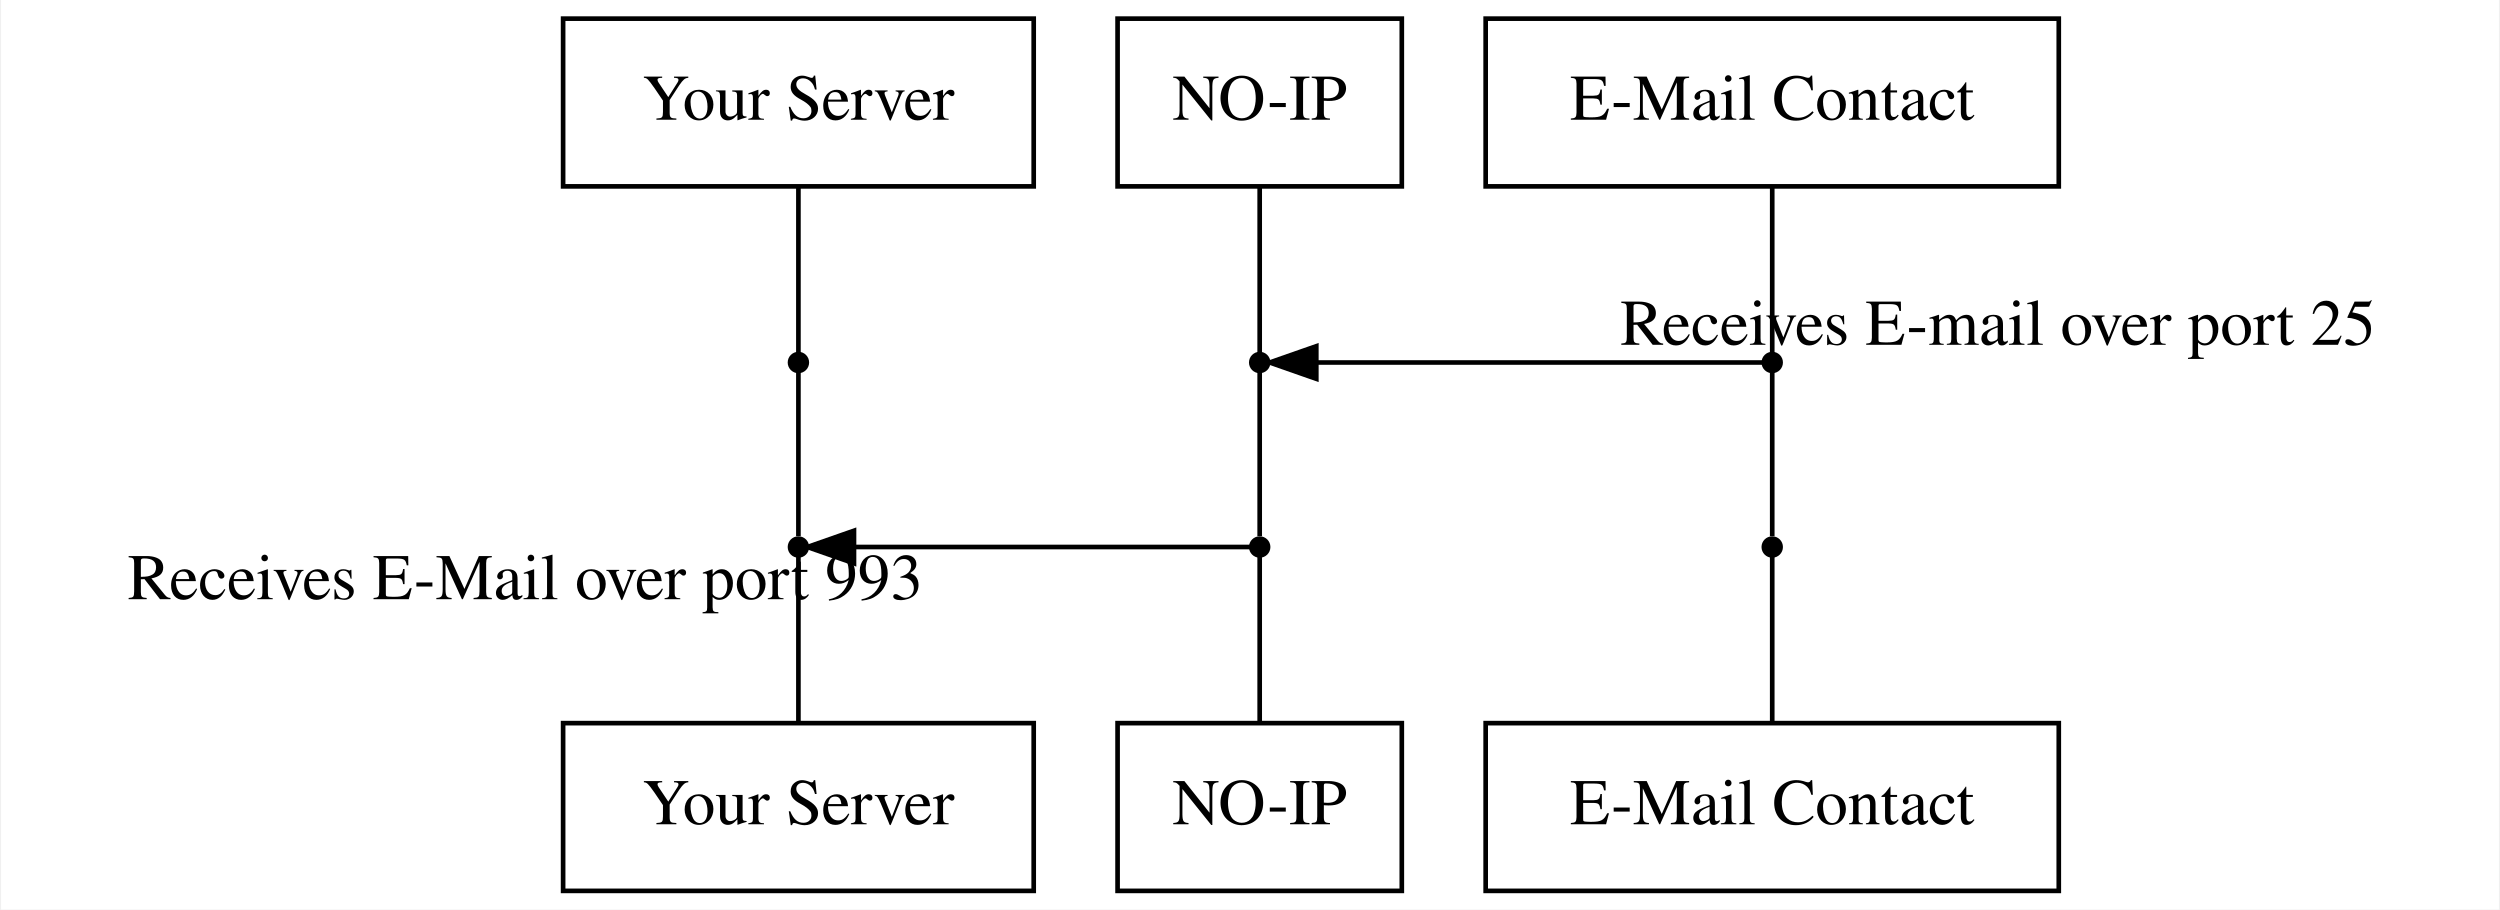
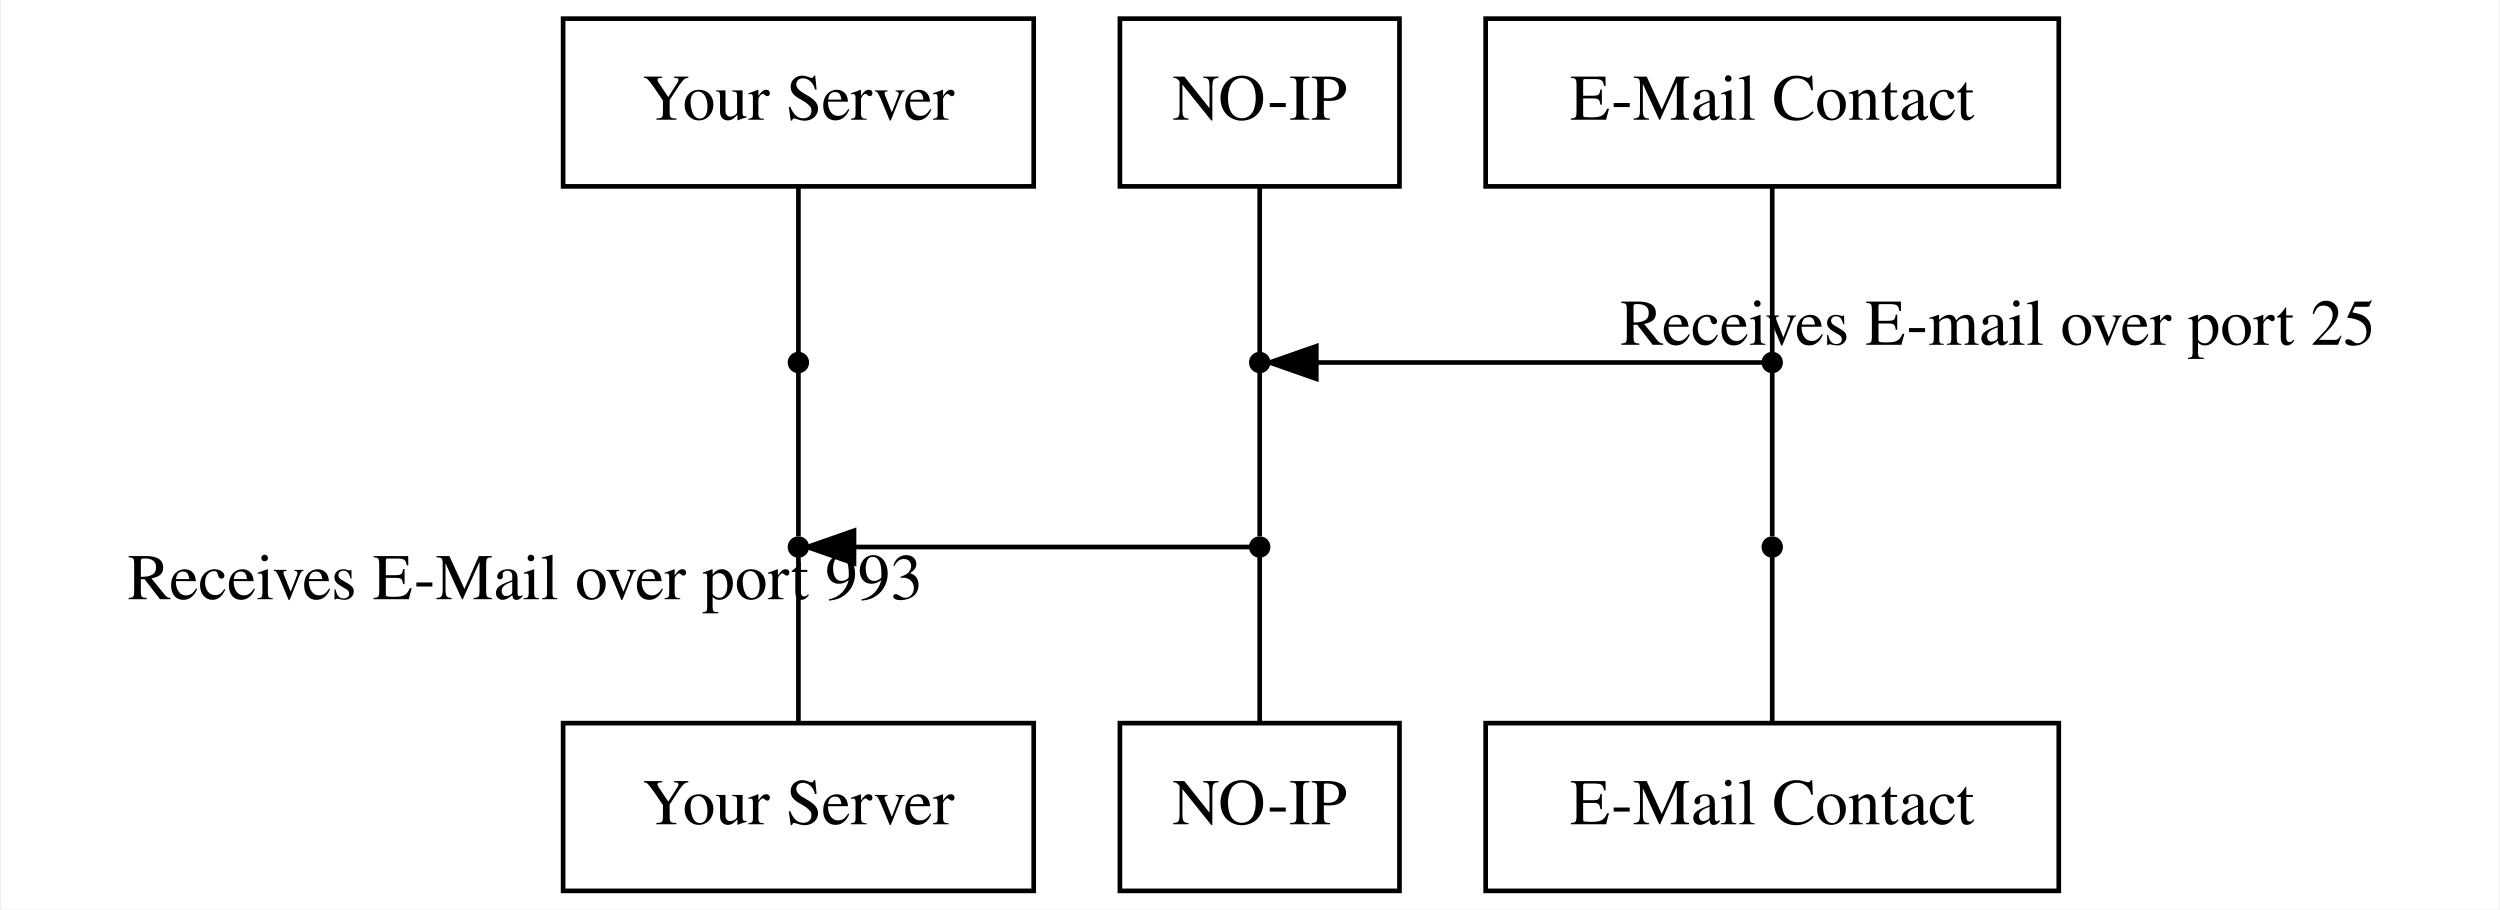
<svg xmlns="http://www.w3.org/2000/svg" width="536pt" height="195pt" viewBox="0.00 0.00 536.08 195.20">
  <g id="graph0" class="graph" transform="scale(1 1) rotate(0) translate(4 191.2)">
    <polygon fill="white" stroke="transparent" points="-4,4 -4,-191.2 532.08,-191.2 532.08,4 -4,4" />
    <g id="node1" class="node">
      <polygon fill="none" stroke="black" points="217.62,-187.2 116.62,-187.2 116.62,-151.2 217.62,-151.2 217.62,-187.2" />
      <text text-anchor="middle" x="167.12" y="-165.5" font-family="Times,serif" font-size="14.00">Your Server</text>
    </g>
    <g id="node2" class="node">
-       <polygon fill="none" stroke="black" points="296.62,-187.2 235.62,-187.2 235.62,-151.2 296.62,-151.2 296.62,-187.2" />
+       <polygon fill="none" stroke="black" points="296.12,-187.2 236.12,-187.2 236.12,-151.2 296.12,-151.2 296.12,-187.2" />
      <text text-anchor="middle" x="266.12" y="-165.5" font-family="Times,serif" font-size="14.00">NO-IP</text>
    </g>
    <g id="node7" class="node">
      <ellipse fill="black" stroke="black" cx="167.12" cy="-113.4" rx="1.8" ry="1.8" />
    </g>
    <g id="edge5" class="edge">
      <path fill="none" stroke="black" d="M167.12,-151.18C167.12,-137.39 167.12,-119.57 167.12,-115.33" />
    </g>
    <g id="node3" class="node">
      <polygon fill="none" stroke="black" points="437.62,-187.2 314.62,-187.2 314.62,-151.2 437.62,-151.2 437.62,-187.2" />
      <text text-anchor="middle" x="376.12" y="-165.5" font-family="Times,serif" font-size="14.00">E-Mail Contact</text>
    </g>
    <g id="node9" class="node">
      <ellipse fill="black" stroke="black" cx="266.12" cy="-113.4" rx="1.8" ry="1.8" />
    </g>
    <g id="edge8" class="edge">
      <path fill="none" stroke="black" d="M266.12,-151.18C266.12,-137.39 266.12,-119.57 266.12,-115.33" />
    </g>
    <g id="node11" class="node">
      <ellipse fill="black" stroke="black" cx="376.12" cy="-113.4" rx="1.8" ry="1.8" />
    </g>
    <g id="edge11" class="edge">
      <path fill="none" stroke="black" d="M376.12,-151.18C376.12,-137.39 376.12,-119.57 376.12,-115.33" />
    </g>
    <g id="node4" class="node">
      <polygon fill="none" stroke="black" points="217.62,-36 116.62,-36 116.62,0 217.62,0 217.62,-36" />
      <text text-anchor="middle" x="167.12" y="-14.3" font-family="Times,serif" font-size="14.00">Your Server</text>
    </g>
    <g id="node5" class="node">
-       <polygon fill="none" stroke="black" points="296.62,-36 235.62,-36 235.62,0 296.62,0 296.62,-36" />
+       <polygon fill="none" stroke="black" points="296.12,-36 236.12,-36 236.12,0 296.12,0 296.12,-36" />
      <text text-anchor="middle" x="266.12" y="-14.3" font-family="Times,serif" font-size="14.00">NO-IP</text>
    </g>
    <g id="node6" class="node">
      <polygon fill="none" stroke="black" points="437.62,-36 314.62,-36 314.62,0 437.62,0 437.62,-36" />
      <text text-anchor="middle" x="376.12" y="-14.3" font-family="Times,serif" font-size="14.00">E-Mail Contact</text>
    </g>
    <g id="node8" class="node">
      <ellipse fill="black" stroke="black" cx="167.12" cy="-73.8" rx="1.8" ry="1.8" />
    </g>
    <g id="edge6" class="edge">
      <path fill="none" stroke="black" d="M167.12,-111.47C167.12,-106.4 167.12,-82.13 167.12,-76.14" />
    </g>
    <g id="edge7" class="edge">
      <path fill="none" stroke="black" d="M167.12,-71.87C167.12,-67.65 167.12,-50.02 167.12,-36.26" />
    </g>
    <g id="node10" class="node">
      <ellipse fill="black" stroke="black" cx="266.12" cy="-73.8" rx="1.8" ry="1.8" />
    </g>
    <g id="edge9" class="edge">
      <path fill="none" stroke="black" d="M266.12,-111.47C266.12,-106.4 266.12,-82.13 266.12,-76.14" />
    </g>
    <g id="edge10" class="edge">
      <path fill="none" stroke="black" d="M266.12,-71.87C266.12,-67.65 266.12,-50.02 266.12,-36.26" />
    </g>
    <g id="edge15" class="edge">
      <path fill="none" stroke="black" d="M264.22,-73.8C235.84,-73.8 207.47,-73.8 179.09,-73.8" />
      <polygon fill="black" stroke="black" points="179.05,-70.3 169.05,-73.8 179.05,-77.3 179.05,-70.3" />
      <text text-anchor="middle" x="108.5" y="-62.6" font-family="Times,serif" font-size="14.00">Receives E-Mail over port 993</text>
    </g>
    <g id="edge14" class="edge">
      <path fill="none" stroke="black" d="M374.01,-113.4C342.21,-113.4 310.4,-113.4 278.59,-113.4" />
      <polygon fill="black" stroke="black" points="278.27,-109.9 268.27,-113.4 278.27,-116.9 278.27,-109.9" />
      <text text-anchor="middle" x="424.58" y="-117.2" font-family="Times,serif" font-size="14.00">Receives E-mail over port 25</text>
    </g>
    <g id="node12" class="node">
      <ellipse fill="black" stroke="black" cx="376.12" cy="-73.8" rx="1.8" ry="1.8" />
    </g>
    <g id="edge12" class="edge">
      <path fill="none" stroke="black" d="M376.12,-111.47C376.12,-106.4 376.12,-82.13 376.12,-76.14" />
    </g>
    <g id="edge13" class="edge">
      <path fill="none" stroke="black" d="M376.12,-71.87C376.12,-67.65 376.12,-50.02 376.12,-36.26" />
    </g>
  </g>
</svg>
